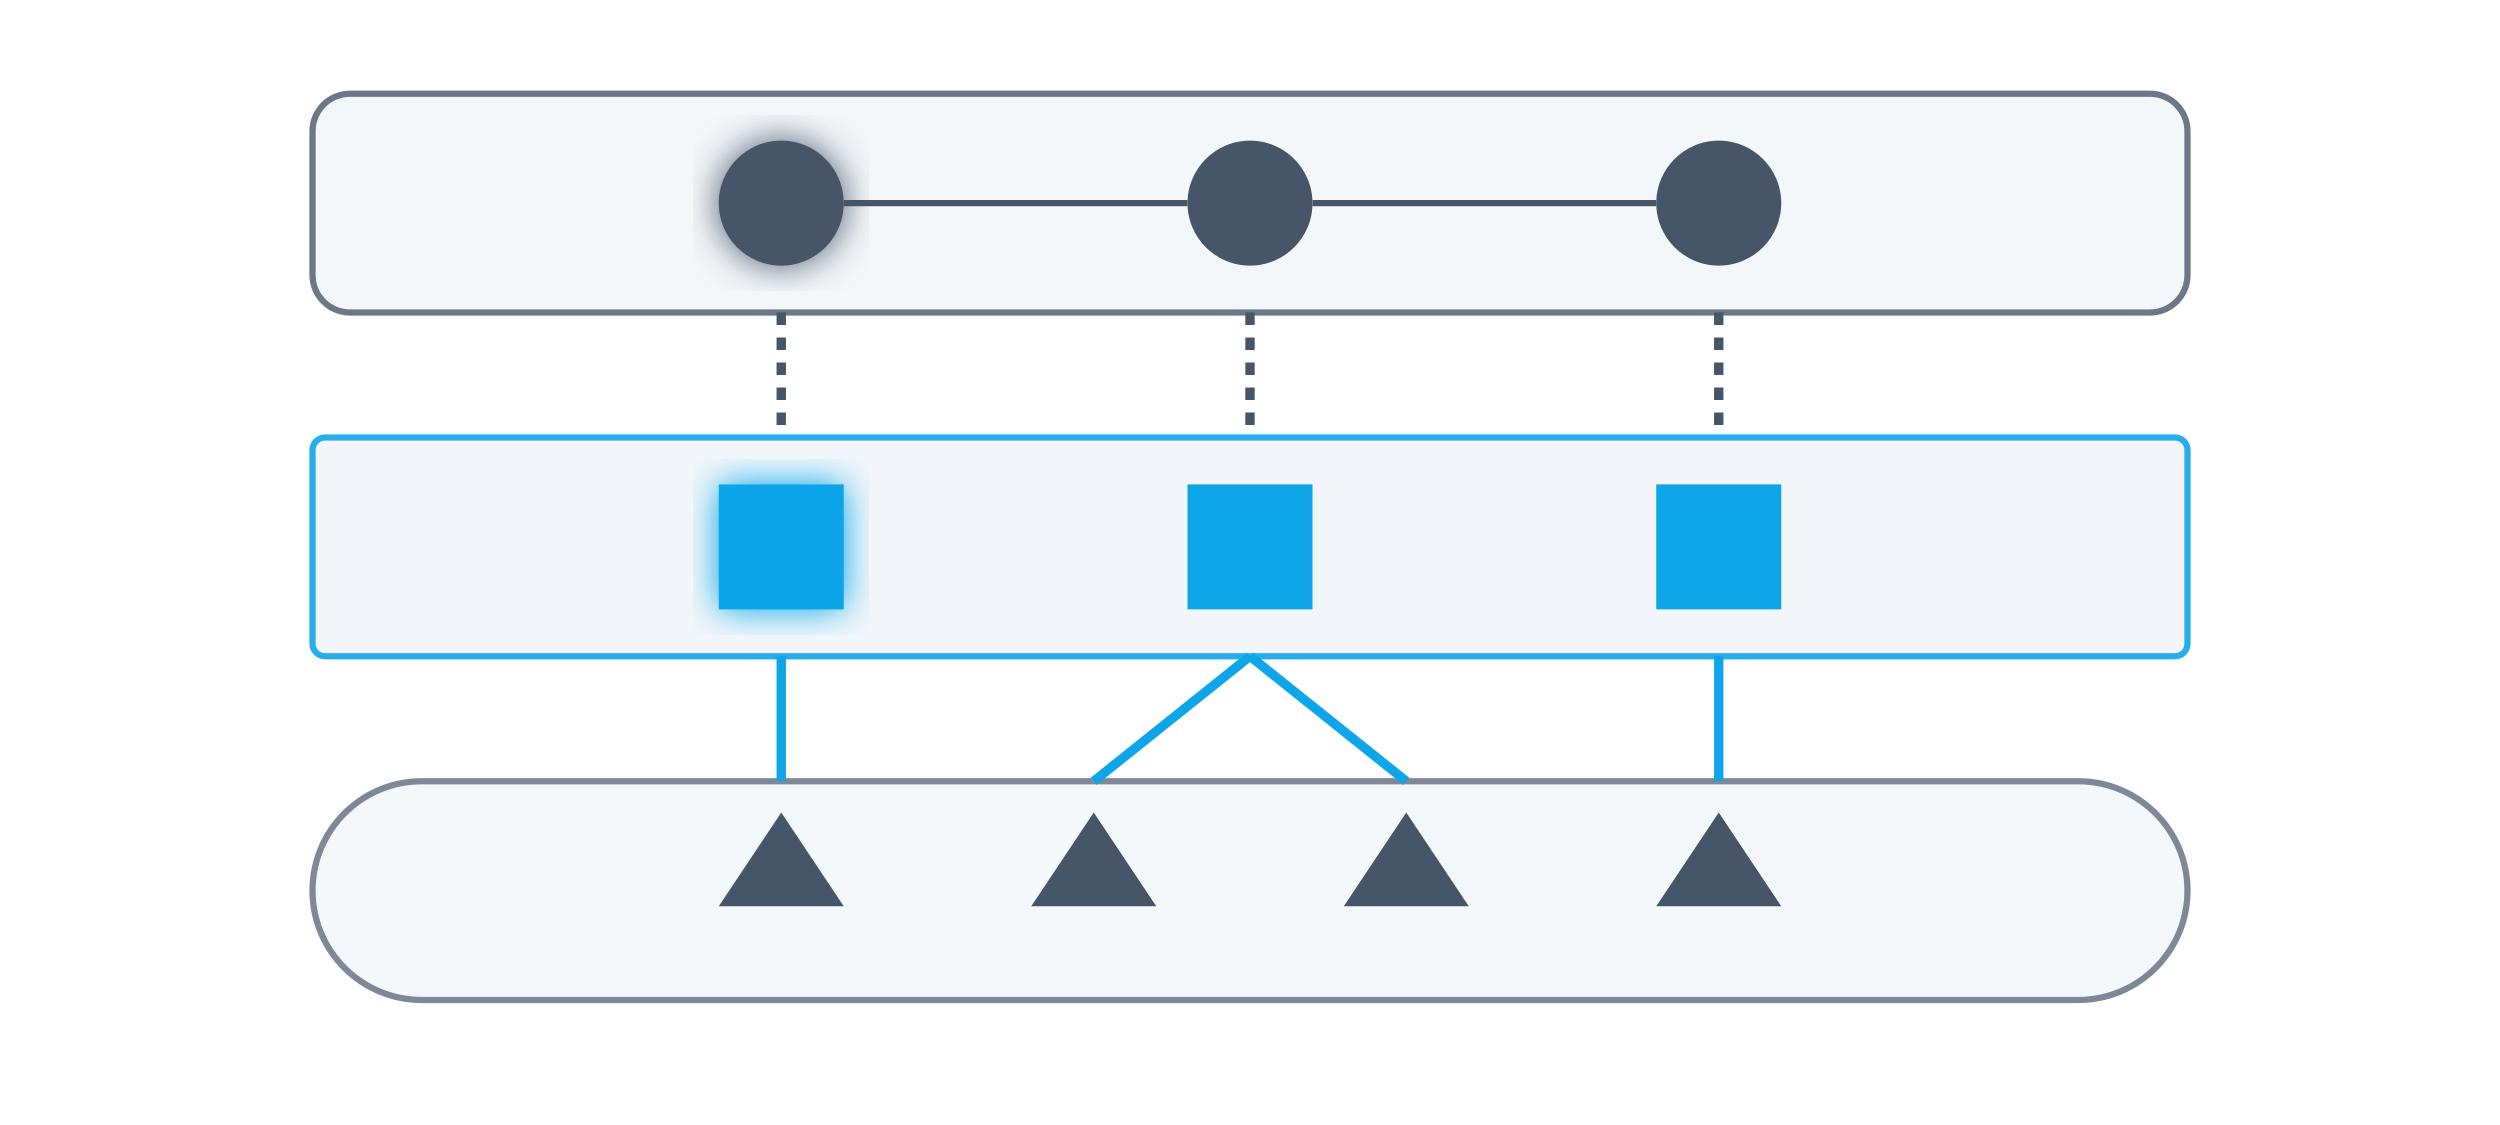
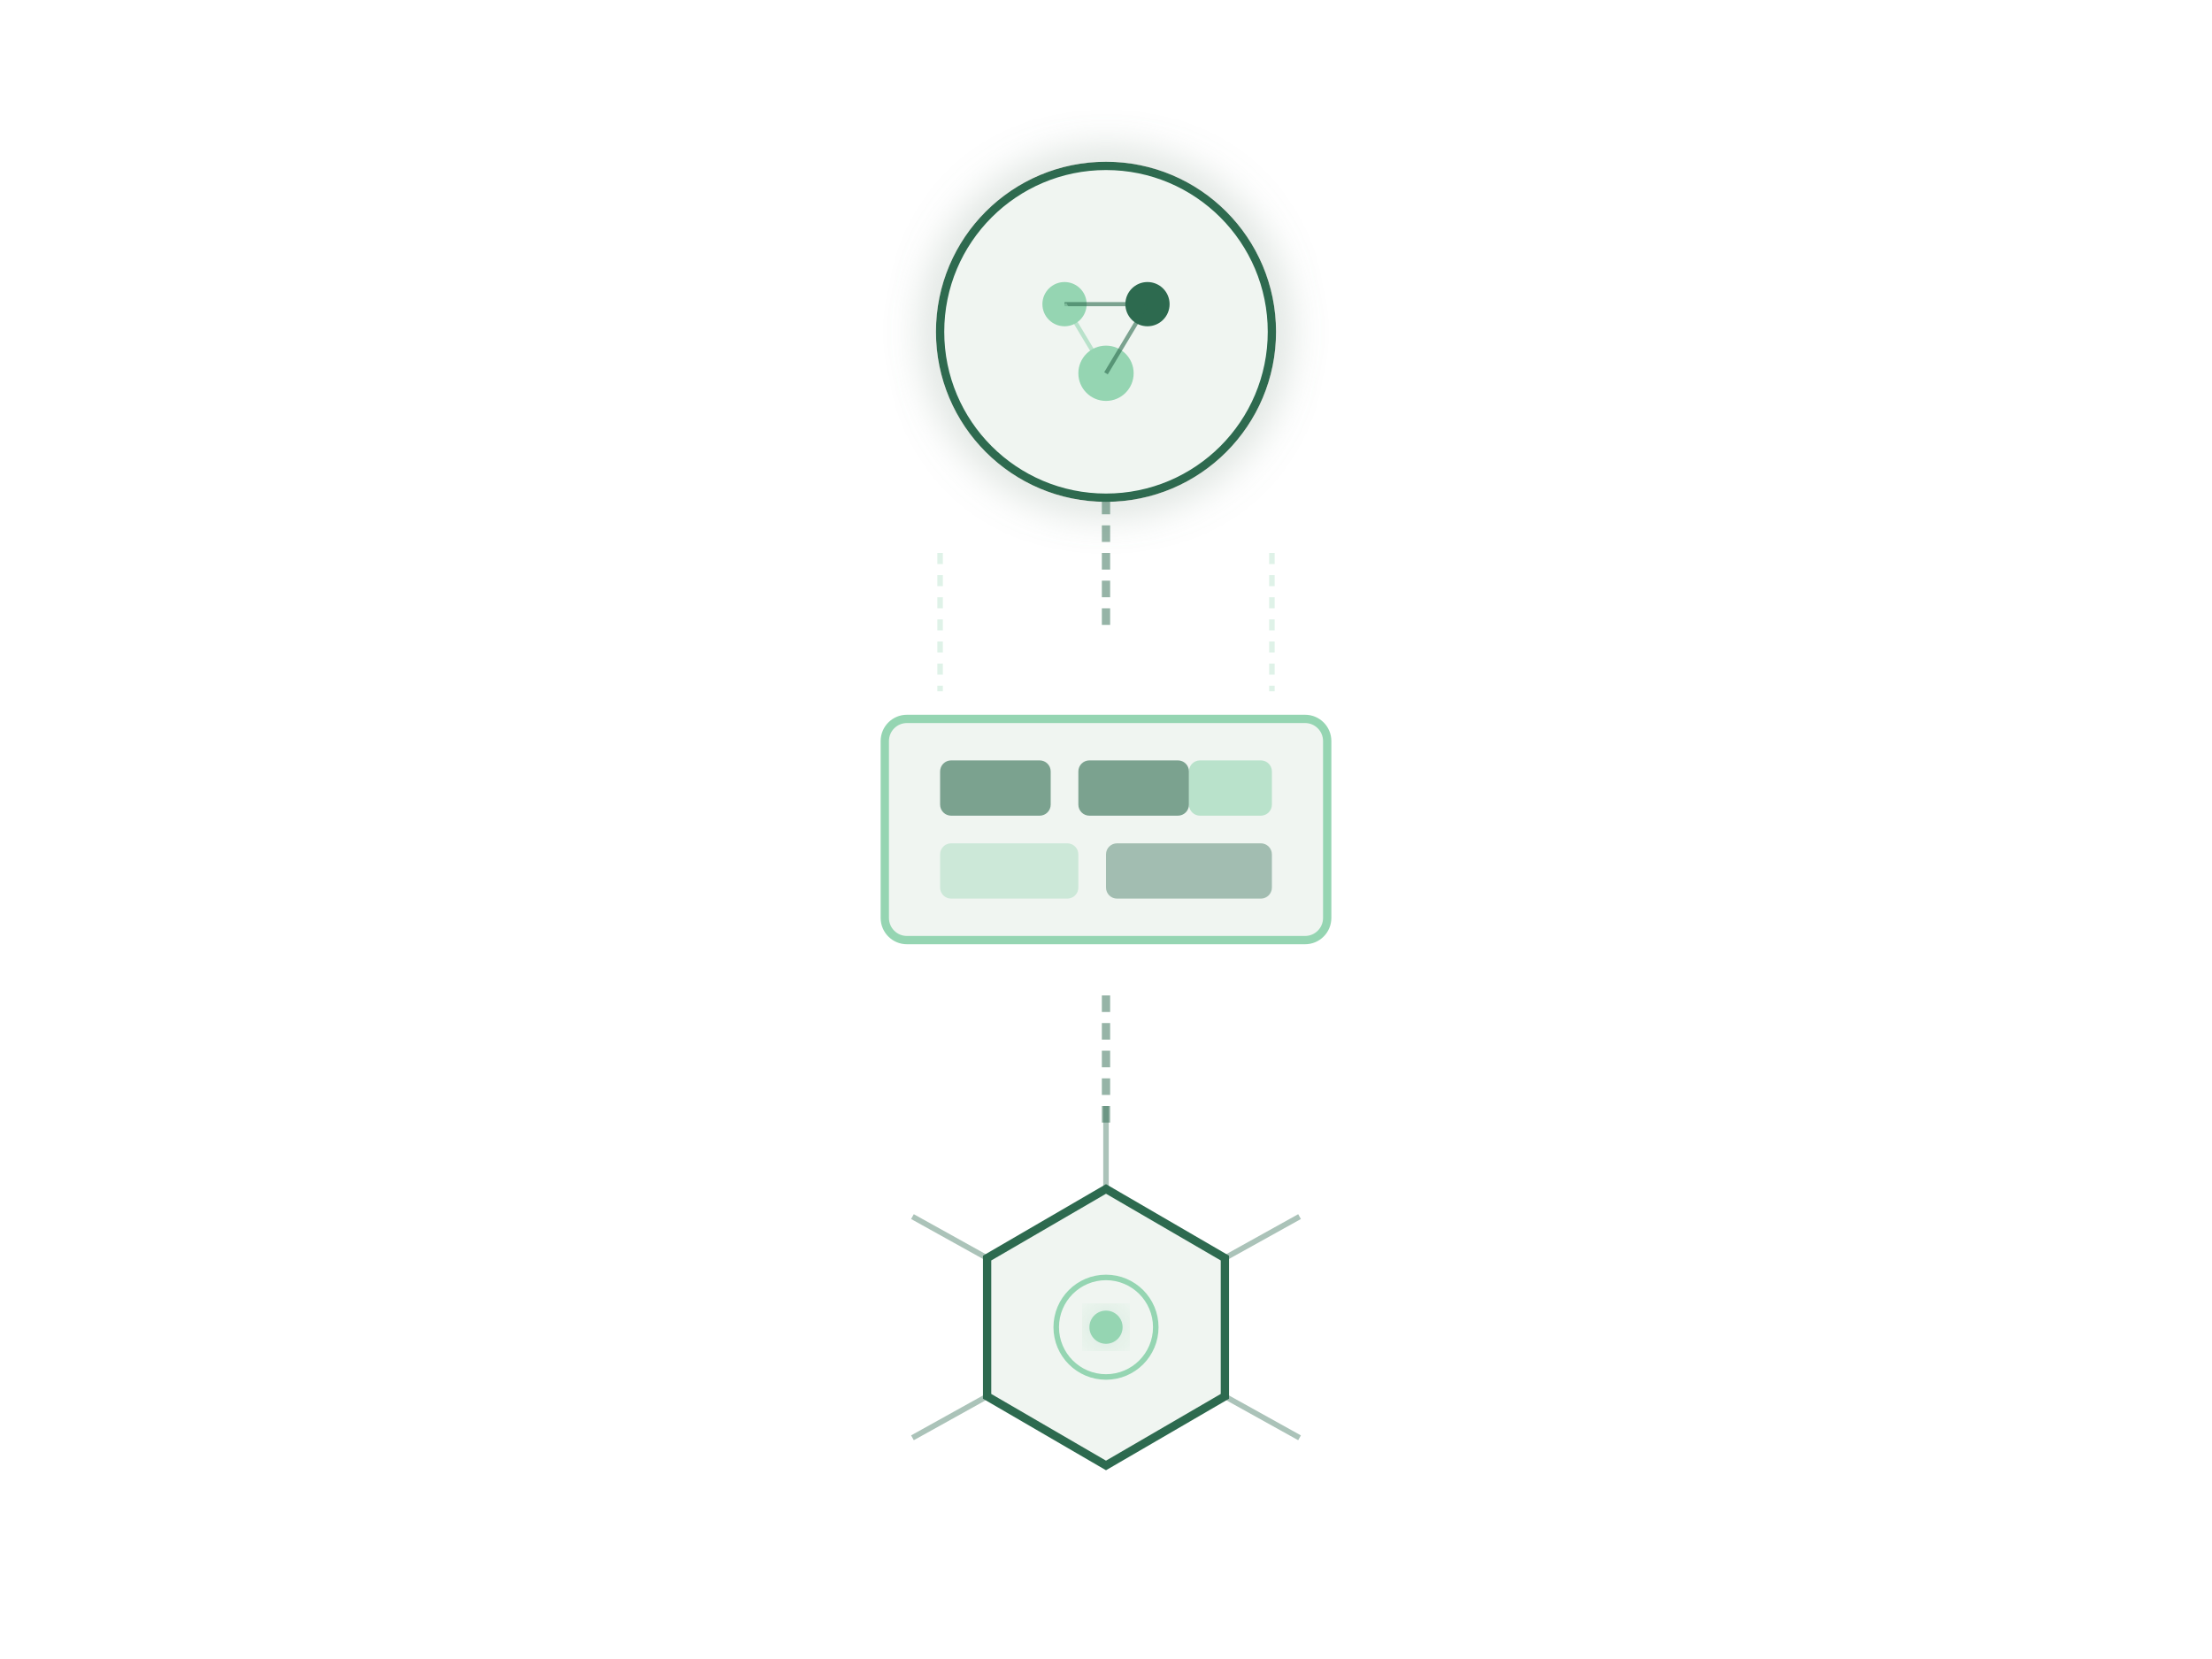
- <svg xmlns="http://www.w3.org/2000/svg" viewBox="0 0 800 360" width="100%" height="100%">
+ <svg xmlns="http://www.w3.org/2000/svg" viewBox="0 0 800 600" width="100%" height="100%">
  <defs>
    <filter id="glow" x="-20%" y="-20%" width="140%" height="140%">
-       <feGaussianBlur stdDeviation="6" result="blur" />
+       <feGaussianBlur stdDeviation="8" result="blur" />
+       <feMerge>
+         <feMergeNode in="blur" />
+         <feMergeNode in="SourceGraphic" />
+       </feMerge>
+     </filter>
+     <filter id="soft-glow" x="-20%" y="-20%" width="140%" height="140%">
+       <feGaussianBlur stdDeviation="4" result="blur" />
      <feMerge>
        <feMergeNode in="blur" />
        <feMergeNode in="SourceGraphic" />
      </feMerge>
    </filter>
  </defs>
-   <rect x="100" y="30" width="600" height="70" rx="12" fill="#f1f5f9" stroke="#475569" stroke-width="2" opacity="0.8" />
-   <circle cx="250" cy="65" r="20" fill="#475569" filter="url(#glow)" />
-   <circle cx="400" cy="65" r="20" fill="#475569" />
-   <circle cx="550" cy="65" r="20" fill="#475569" />
-   <line x1="270" y1="65" x2="380" y2="65" stroke="#475569" stroke-width="2" />
-   <line x1="420" y1="65" x2="530" y2="65" stroke="#475569" stroke-width="2" />
-   <rect x="100" y="140" width="600" height="70" rx="4" fill="#f1f5f9" stroke="#0ea5e9" stroke-width="2" opacity="0.9" />
-   <rect x="230" y="155" width="40" height="40" fill="#0ea5e9" filter="url(#glow)" />
-   <rect x="380" y="155" width="40" height="40" fill="#0ea5e9" />
-   <rect x="530" y="155" width="40" height="40" fill="#0ea5e9" />
-   <rect x="100" y="250" width="600" height="70" rx="35" fill="#f1f5f9" stroke="#475569" stroke-width="2" opacity="0.7" />
-   <polygon points="250,260 270,290 230,290" fill="#475569" />
-   <polygon points="350,260 370,290 330,290" fill="#475569" />
-   <polygon points="450,260 470,290 430,290" fill="#475569" />
-   <polygon points="550,260 570,290 530,290" fill="#475569" />
-   <line x1="250" y1="100" x2="250" y2="140" stroke="#475569" stroke-width="3" stroke-dasharray="4" />
-   <line x1="400" y1="100" x2="400" y2="140" stroke="#475569" stroke-width="3" stroke-dasharray="4" />
-   <line x1="550" y1="100" x2="550" y2="140" stroke="#475569" stroke-width="3" stroke-dasharray="4" />
-   <line x1="250" y1="210" x2="250" y2="250" stroke="#0ea5e9" stroke-width="3" />
-   <line x1="400" y1="210" x2="350" y2="250" stroke="#0ea5e9" stroke-width="3" />
-   <line x1="400" y1="210" x2="450" y2="250" stroke="#0ea5e9" stroke-width="3" />
-   <line x1="550" y1="210" x2="550" y2="250" stroke="#0ea5e9" stroke-width="3" />
+   <g transform="translate(400, 120)">
+     <circle cx="0" cy="0" r="60" fill="#f0f5f1" stroke="#2d6a4f" stroke-width="3" filter="url(#glow)" />
+     <circle cx="-15" cy="-10" r="8" fill="#95d5b2" />
+     <circle cx="15" cy="-10" r="8" fill="#2d6a4f" />
+     <circle cx="0" cy="15" r="10" fill="#95d5b2" />
+     <line x1="-15" y1="-10" x2="15" y2="-10" stroke="#2d6a4f" stroke-width="1.5" opacity="0.6" />
+     <line x1="-15" y1="-10" x2="0" y2="15" stroke="#95d5b2" stroke-width="1.5" opacity="0.6" />
+     <line x1="15" y1="-10" x2="0" y2="15" stroke="#2d6a4f" stroke-width="1.5" opacity="0.6" />
+   </g>
+   <line x1="400" y1="180" x2="400" y2="230" stroke="#2d6a4f" stroke-width="3" stroke-dasharray="6 4" opacity="0.5" />
+   <line x1="340" y1="200" x2="340" y2="250" stroke="#95d5b2" stroke-width="2" stroke-dasharray="4 4" opacity="0.3" />
+   <line x1="460" y1="200" x2="460" y2="250" stroke="#95d5b2" stroke-width="2" stroke-dasharray="4 4" opacity="0.3" />
+   <g transform="translate(400, 300)">
+     <rect x="-80" y="-40" width="160" height="80" rx="8" fill="#f0f5f1" stroke="#95d5b2" stroke-width="3" />
+     <rect x="-60" y="-25" width="40" height="20" rx="4" fill="#2d6a4f" opacity="0.6" />
+     <rect x="-10" y="-25" width="40" height="20" rx="4" fill="#2d6a4f" opacity="0.6" />
+     <rect x="30" y="-25" width="30" height="20" rx="4" fill="#95d5b2" opacity="0.6" />
+     <rect x="-60" y="5" width="50" height="20" rx="4" fill="#95d5b2" opacity="0.4" />
+     <rect x="0" y="5" width="60" height="20" rx="4" fill="#2d6a4f" opacity="0.4" />
+   </g>
+   <line x1="400" y1="360" x2="400" y2="410" stroke="#2d6a4f" stroke-width="3" stroke-dasharray="6 4" opacity="0.5" />
+   <g transform="translate(400, 480)">
+     <polygon points="0,-50 43,-25 43,25 0,50 -43,25 -43,-25" fill="#f0f5f1" stroke="#2d6a4f" stroke-width="3" />
+     <circle cx="0" cy="0" r="18" fill="#f0f5f1" stroke="#95d5b2" stroke-width="2" />
+     <circle cx="0" cy="0" r="6" fill="#95d5b2" filter="url(#glow)" />
+     <line x1="0" y1="-50" x2="0" y2="-80" stroke="#2d6a4f" stroke-width="2" opacity="0.4" />
+     <line x1="43" y1="-25" x2="70" y2="-40" stroke="#2d6a4f" stroke-width="2" opacity="0.4" />
+     <line x1="43" y1="25" x2="70" y2="40" stroke="#2d6a4f" stroke-width="2" opacity="0.4" />
+     <line x1="-43" y1="-25" x2="-70" y2="-40" stroke="#2d6a4f" stroke-width="2" opacity="0.4" />
+     <line x1="-43" y1="25" x2="-70" y2="40" stroke="#2d6a4f" stroke-width="2" opacity="0.4" />
+   </g>
</svg>
